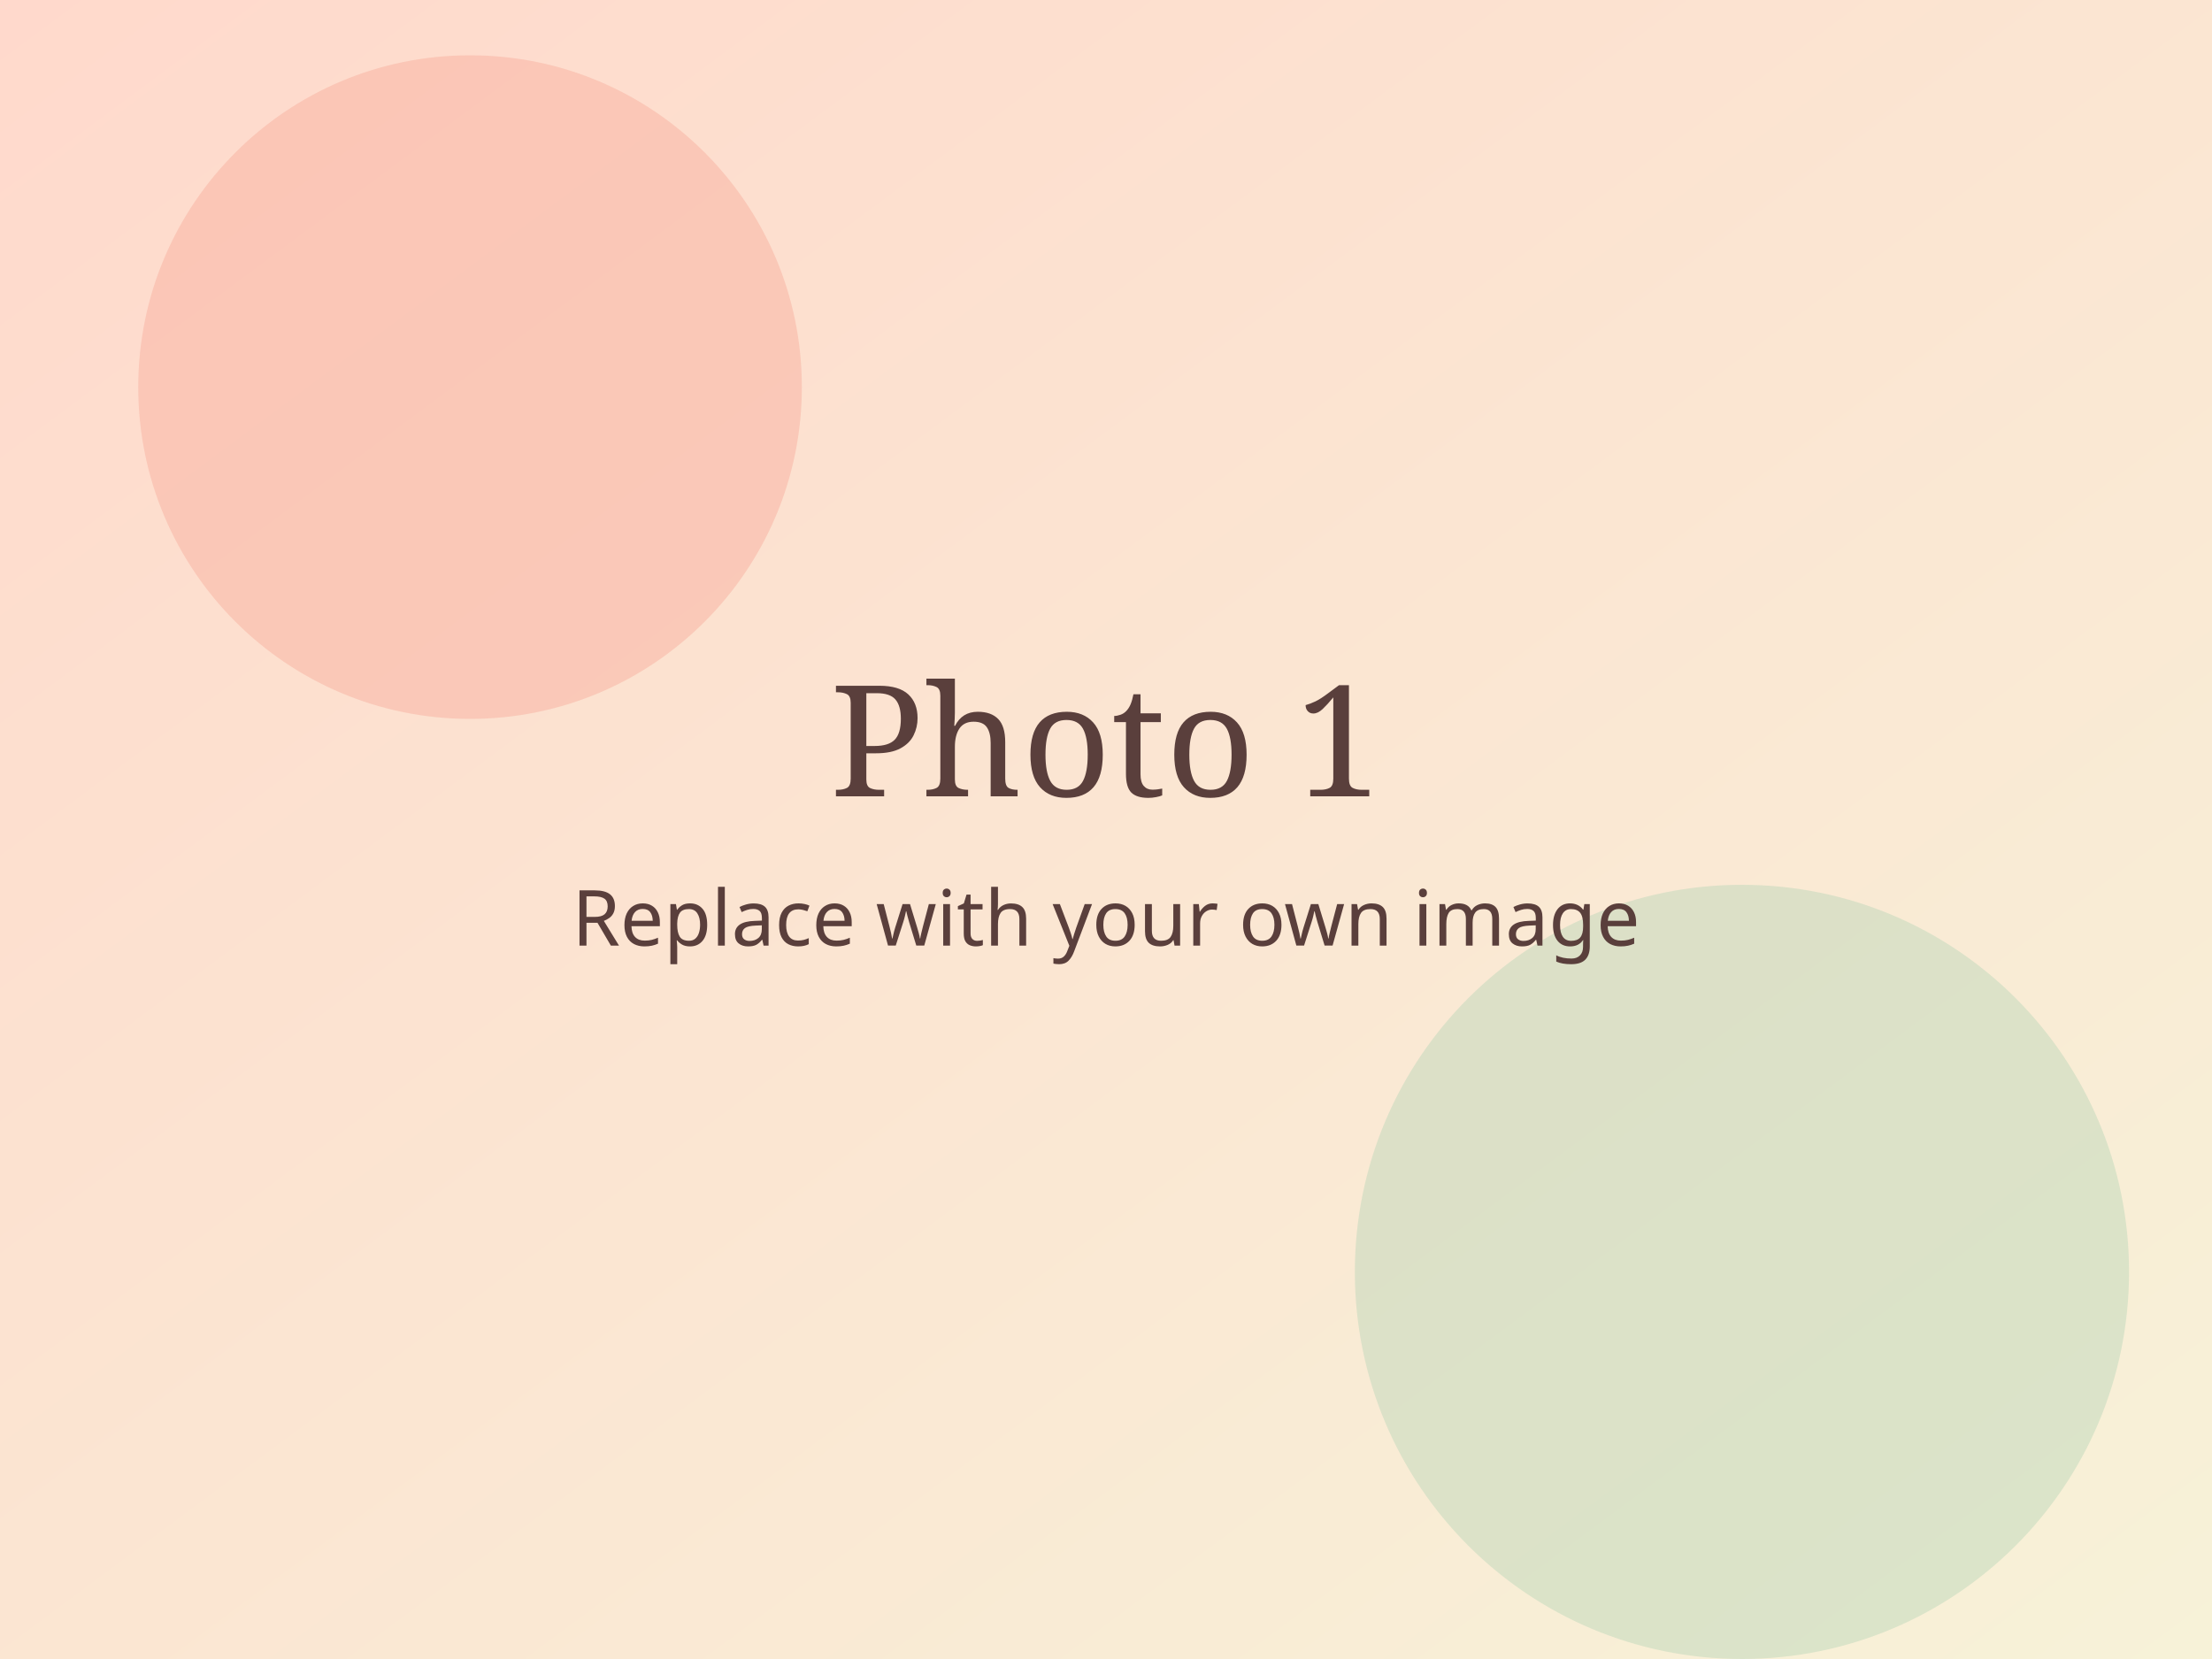
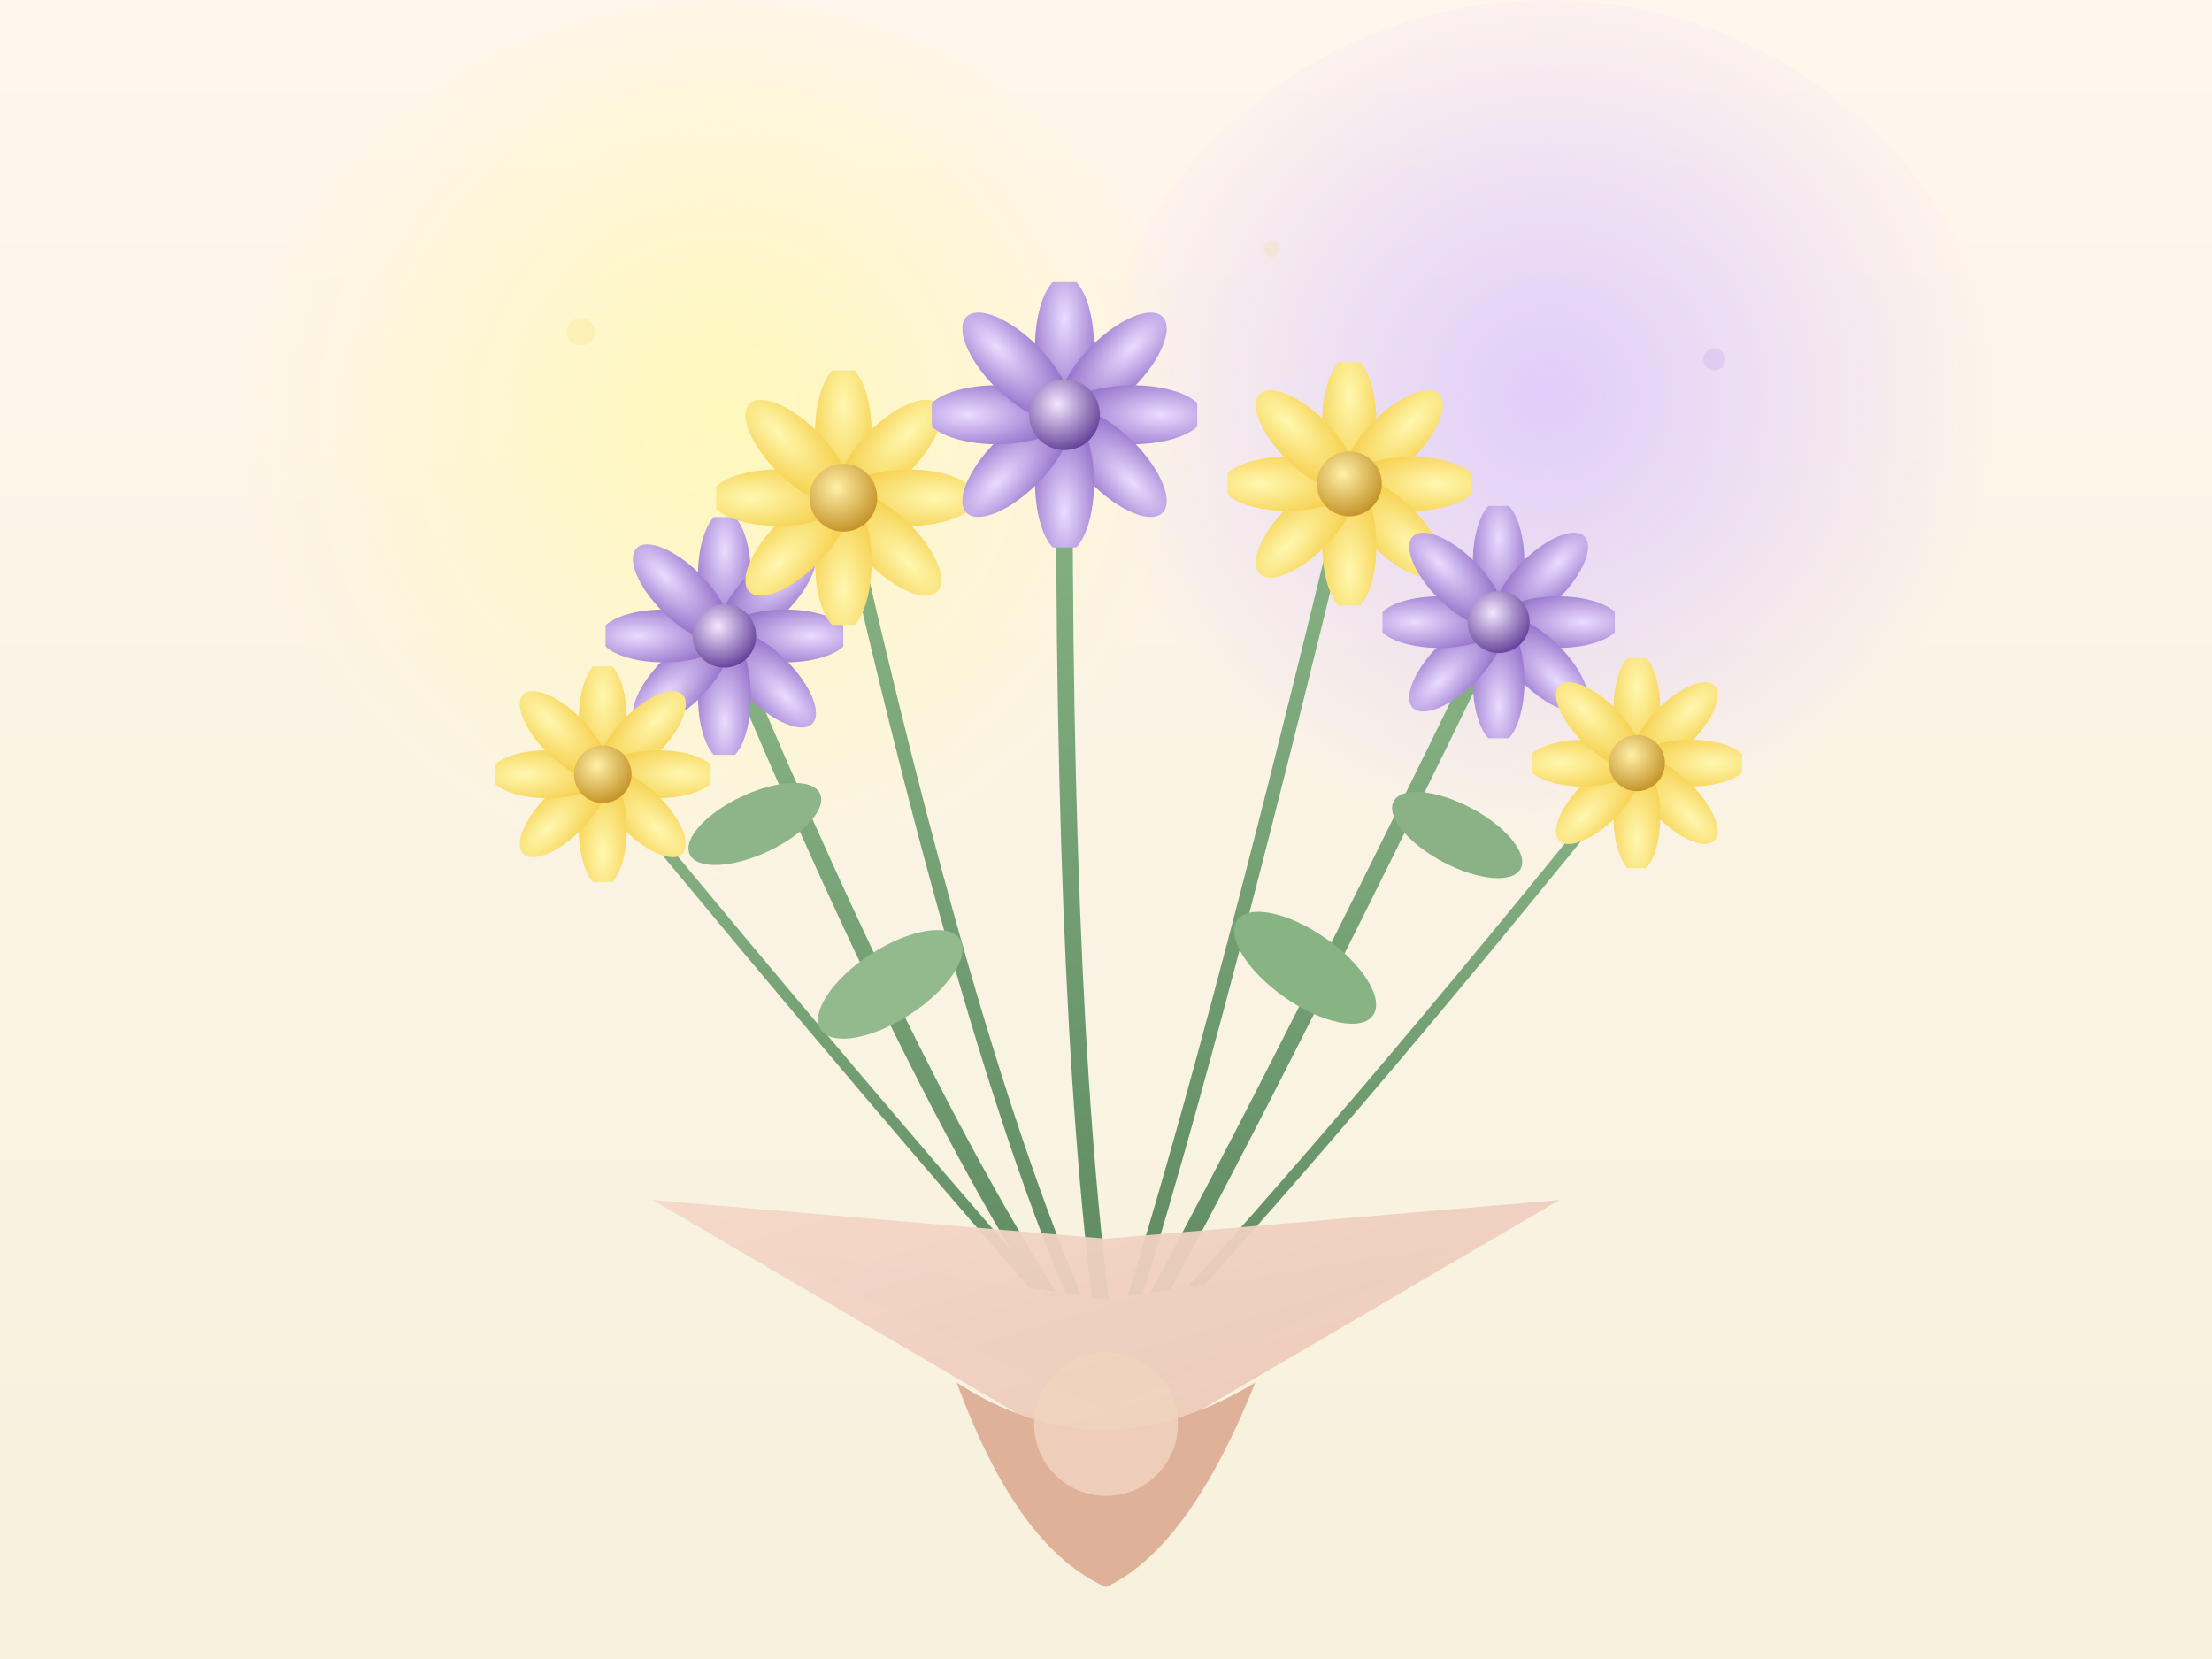
- <svg xmlns="http://www.w3.org/2000/svg" viewBox="0 0 800 600" role="img" aria-label="Placeholder photo 1">
+ <svg xmlns="http://www.w3.org/2000/svg" viewBox="0 0 800 600" role="img" aria-label="Animated bouquet of yellow and purple flowers">
  <defs>
-     <linearGradient id="g1" x1="0" y1="0" x2="1" y2="1">
-       <stop offset="0%" stop-color="#ffd9cc" />
-       <stop offset="100%" stop-color="#f7f2d8" />
+     <linearGradient id="bg" x1="0" y1="0" x2="0" y2="1">
+       <stop offset="0%" stop-color="#fff6ed" />
+       <stop offset="100%" stop-color="#f6f1dc" />
    </linearGradient>
+     <radialGradient id="haloYellow" cx="50%" cy="42%" r="48%">
+       <stop offset="0%" stop-color="#fff8b6" stop-opacity="0.9" />
+       <stop offset="100%" stop-color="#fff8b6" stop-opacity="0" />
+     </radialGradient>
+     <radialGradient id="haloPurple" cx="50%" cy="42%" r="48%">
+       <stop offset="0%" stop-color="#d8c3ff" stop-opacity="0.8" />
+       <stop offset="100%" stop-color="#d8c3ff" stop-opacity="0" />
+     </radialGradient>
+     <linearGradient id="stem" x1="0" y1="0" x2="0" y2="1">
+       <stop offset="0%" stop-color="#88b485" />
+       <stop offset="100%" stop-color="#5d8860" />
+     </linearGradient>
+     <linearGradient id="paperA" x1="0" y1="0" x2="1" y2="1">
+       <stop offset="0%" stop-color="#f4d8c8" />
+       <stop offset="100%" stop-color="#eac5b5" />
+     </linearGradient>
+     <linearGradient id="paperB" x1="0" y1="0" x2="1" y2="1">
+       <stop offset="0%" stop-color="#f7e7da" />
+       <stop offset="100%" stop-color="#efd7c8" />
+     </linearGradient>
+     <radialGradient id="yellowPetal" cx="50%" cy="30%" r="70%">
+       <stop offset="0%" stop-color="#fff8b1" />
+       <stop offset="100%" stop-color="#f5cd45" />
+     </radialGradient>
+     <radialGradient id="purplePetal" cx="50%" cy="30%" r="70%">
+       <stop offset="0%" stop-color="#eadcff" />
+       <stop offset="100%" stop-color="#8e69c7" />
+     </radialGradient>
+     <radialGradient id="yellowCenter" cx="40%" cy="35%" r="70%">
+       <stop offset="0%" stop-color="#fff0a8" />
+       <stop offset="100%" stop-color="#c28f23" />
+     </radialGradient>
+     <radialGradient id="purpleCenter" cx="40%" cy="35%" r="70%">
+       <stop offset="0%" stop-color="#f3e7ff" />
+       <stop offset="100%" stop-color="#5f3b96" />
+     </radialGradient>
+     <symbol id="yellowFlower" viewBox="-45 -45 90 90">
+       <g>
+         <ellipse cx="0" cy="-23" rx="10" ry="24" fill="url(#yellowPetal)" />
+         <ellipse cx="0" cy="-23" rx="10" ry="24" fill="url(#yellowPetal)" transform="rotate(45)" />
+         <ellipse cx="0" cy="-23" rx="10" ry="24" fill="url(#yellowPetal)" transform="rotate(90)" />
+         <ellipse cx="0" cy="-23" rx="10" ry="24" fill="url(#yellowPetal)" transform="rotate(135)" />
+         <ellipse cx="0" cy="-23" rx="10" ry="24" fill="url(#yellowPetal)" transform="rotate(180)" />
+         <ellipse cx="0" cy="-23" rx="10" ry="24" fill="url(#yellowPetal)" transform="rotate(225)" />
+         <ellipse cx="0" cy="-23" rx="10" ry="24" fill="url(#yellowPetal)" transform="rotate(270)" />
+         <ellipse cx="0" cy="-23" rx="10" ry="24" fill="url(#yellowPetal)" transform="rotate(315)" />
+       </g>
+       <circle cx="0" cy="0" r="12" fill="url(#yellowCenter)" />
+     </symbol>
+     <symbol id="purpleFlower" viewBox="-45 -45 90 90">
+       <g>
+         <ellipse cx="0" cy="-23" rx="10" ry="24" fill="url(#purplePetal)" />
+         <ellipse cx="0" cy="-23" rx="10" ry="24" fill="url(#purplePetal)" transform="rotate(45)" />
+         <ellipse cx="0" cy="-23" rx="10" ry="24" fill="url(#purplePetal)" transform="rotate(90)" />
+         <ellipse cx="0" cy="-23" rx="10" ry="24" fill="url(#purplePetal)" transform="rotate(135)" />
+         <ellipse cx="0" cy="-23" rx="10" ry="24" fill="url(#purplePetal)" transform="rotate(180)" />
+         <ellipse cx="0" cy="-23" rx="10" ry="24" fill="url(#purplePetal)" transform="rotate(225)" />
+         <ellipse cx="0" cy="-23" rx="10" ry="24" fill="url(#purplePetal)" transform="rotate(270)" />
+         <ellipse cx="0" cy="-23" rx="10" ry="24" fill="url(#purplePetal)" transform="rotate(315)" />
+       </g>
+       <circle cx="0" cy="0" r="12" fill="url(#purpleCenter)" />
+     </symbol>
  </defs>
-   <rect width="800" height="600" fill="url(#g1)" />
-   <circle cx="170" cy="140" r="120" fill="#f7b4a4" fill-opacity="0.55" />
-   <circle cx="630" cy="460" r="140" fill="#b9d5b8" fill-opacity="0.45" />
-   <text x="50%" y="48%" text-anchor="middle" font-size="56" fill="#5a3f3c" font-family="Georgia, serif">Photo 1</text>
-   <text x="50%" y="57%" text-anchor="middle" font-size="28" fill="#5a3f3c" font-family="Verdana, sans-serif">Replace with your own image</text>
+   <rect width="800" height="600" fill="url(#bg)" />
+   <circle cx="260" cy="180" r="180" fill="url(#haloYellow)" />
+   <circle cx="560" cy="170" r="170" fill="url(#haloPurple)" />
+   <g>
+     <circle cx="210" cy="120" r="5" fill="#f4d35f" opacity="0.2">
+       <animate attributeName="opacity" values="0.1;0.5;0.1" dur="4s" repeatCount="indefinite" />
+     </circle>
+     <circle cx="620" cy="130" r="4" fill="#9c7ad6" opacity="0.15">
+       <animate attributeName="opacity" values="0.08;0.4;0.08" dur="3.4s" repeatCount="indefinite" />
+     </circle>
+     <circle cx="460" cy="90" r="3" fill="#f4d35f" opacity="0.15">
+       <animate attributeName="opacity" values="0.06;0.35;0.06" dur="3.8s" repeatCount="indefinite" />
+     </circle>
+   </g>
+   <g>
+     <path d="M395 492 Q338 412 262 230" fill="none" stroke="url(#stem)" stroke-width="6" stroke-linecap="round" />
+     <path d="M399 492 Q355 402 305 180" fill="none" stroke="url(#stem)" stroke-width="5" stroke-linecap="round" />
+     <path d="M401 492 Q384 378 385 150" fill="none" stroke="url(#stem)" stroke-width="6" stroke-linecap="round" />
+     <path d="M403 492 Q435 395 488 175" fill="none" stroke="url(#stem)" stroke-width="5" stroke-linecap="round" />
+     <path d="M406 492 Q456 402 542 225" fill="none" stroke="url(#stem)" stroke-width="6" stroke-linecap="round" />
+     <path d="M398 492 Q320 404 218 280" fill="none" stroke="url(#stem)" stroke-width="4" stroke-linecap="round" />
+     <path d="M408 492 Q486 408 592 276" fill="none" stroke="url(#stem)" stroke-width="4" stroke-linecap="round" />
+     <ellipse cx="322" cy="356" rx="30" ry="13" fill="#92ba8d" transform="rotate(-33 322 356)" />
+     <ellipse cx="472" cy="350" rx="30" ry="13" fill="#88b382" transform="rotate(35 472 350)" />
+     <ellipse cx="273" cy="298" rx="26" ry="11" fill="#8eb58a" transform="rotate(-25 273 298)" />
+     <ellipse cx="527" cy="302" rx="26" ry="11" fill="#8bb286" transform="rotate(28 527 302)" />
+   </g>
+   <g>
+     <g transform="translate(262 230)">
+       <animateTransform attributeName="transform" type="translate" values="262 230;262 224;262 230" dur="4.2s" repeatCount="indefinite" />
+       <g>
+         <animateTransform attributeName="transform" type="rotate" values="-4 0 0;4 0 0;-4 0 0" dur="5.4s" repeatCount="indefinite" />
+         <use href="#purpleFlower" x="-43" y="-43" width="86" height="86" />
+       </g>
+     </g>
+     <g transform="translate(305 180)">
+       <animateTransform attributeName="transform" type="translate" values="305 180;305 174;305 180" dur="4.6s" repeatCount="indefinite" />
+       <g>
+         <animateTransform attributeName="transform" type="rotate" values="-5 0 0;3 0 0;-5 0 0" dur="5.8s" repeatCount="indefinite" />
+         <use href="#yellowFlower" x="-46" y="-46" width="92" height="92" />
+       </g>
+     </g>
+     <g transform="translate(385 150)">
+       <animateTransform attributeName="transform" type="translate" values="385 150;385 142;385 150" dur="4s" repeatCount="indefinite" />
+       <g>
+         <animateTransform attributeName="transform" type="rotate" values="-3 0 0;3 0 0;-3 0 0" dur="5s" repeatCount="indefinite" />
+         <use href="#purpleFlower" x="-48" y="-48" width="96" height="96" />
+       </g>
+     </g>
+     <g transform="translate(488 175)">
+       <animateTransform attributeName="transform" type="translate" values="488 175;488 169;488 175" dur="4.8s" repeatCount="indefinite" />
+       <g>
+         <animateTransform attributeName="transform" type="rotate" values="-4 0 0;4 0 0;-4 0 0" dur="5.6s" repeatCount="indefinite" />
+         <use href="#yellowFlower" x="-44" y="-44" width="88" height="88" />
+       </g>
+     </g>
+     <g transform="translate(542 225)">
+       <animateTransform attributeName="transform" type="translate" values="542 225;542 219;542 225" dur="4.4s" repeatCount="indefinite" />
+       <g>
+         <animateTransform attributeName="transform" type="rotate" values="-3 0 0;5 0 0;-3 0 0" dur="5.2s" repeatCount="indefinite" />
+         <use href="#purpleFlower" x="-42" y="-42" width="84" height="84" />
+       </g>
+     </g>
+     <g transform="translate(218 280)">
+       <animateTransform attributeName="transform" type="translate" values="218 280;218 274;218 280" dur="4.9s" repeatCount="indefinite" />
+       <g>
+         <animateTransform attributeName="transform" type="rotate" values="-6 0 0;2 0 0;-6 0 0" dur="6.1s" repeatCount="indefinite" />
+         <use href="#yellowFlower" x="-39" y="-39" width="78" height="78" />
+       </g>
+     </g>
+     <g transform="translate(592 276)">
+       <animateTransform attributeName="transform" type="translate" values="592 276;592 271;592 276" dur="5.1s" repeatCount="indefinite" />
+       <g>
+         <animateTransform attributeName="transform" type="rotate" values="-2 0 0;6 0 0;-2 0 0" dur="6.2s" repeatCount="indefinite" />
+         <use href="#yellowFlower" x="-38" y="-38" width="76" height="76" />
+       </g>
+     </g>
+   </g>
+   <g>
+     <path d="M400 510 L270 450 L400 470 L530 450 Z" fill="url(#paperB)" opacity="0.92" />
+     <path d="M400 530 L236 434 L400 448 L564 434 Z" fill="url(#paperA)" opacity="0.94" />
+     <path d="M346 500 Q398 534 454 500 Q430 560 400 574 Q368 560 346 500 Z" fill="#dcae95" opacity="0.95" />
+     <circle cx="400" cy="515" r="26" fill="#f1d3bf" opacity="0.85" />
+   </g>
</svg>
